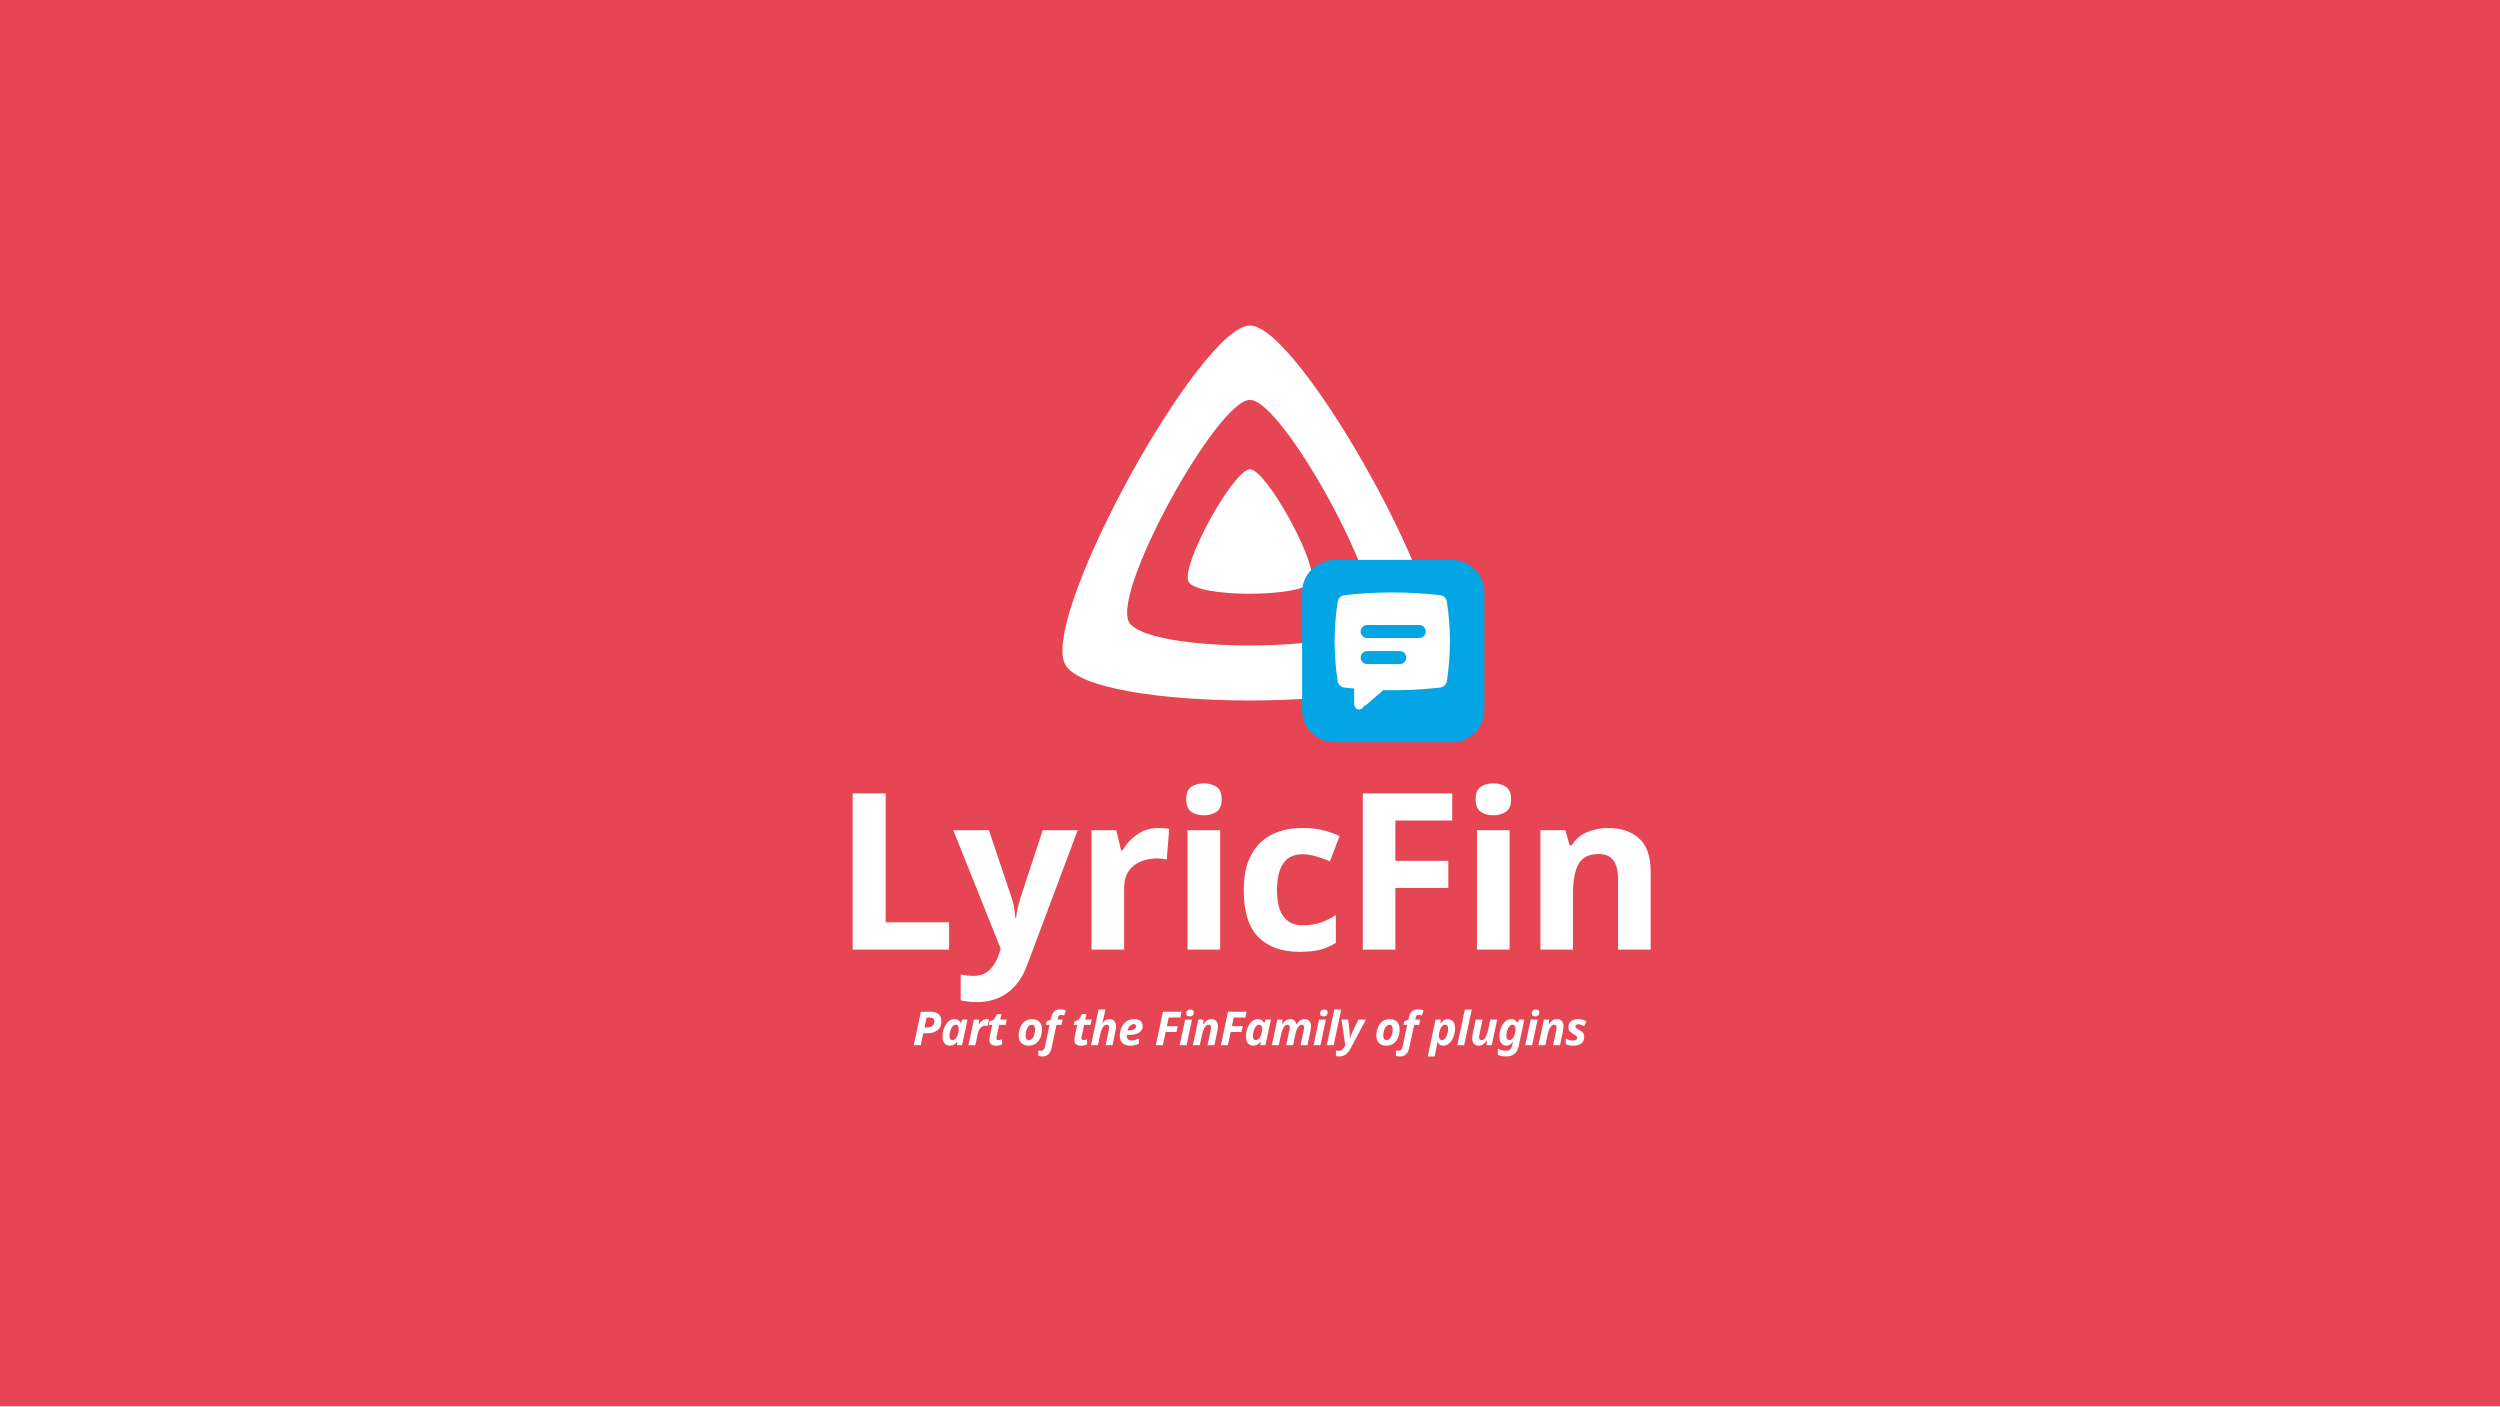
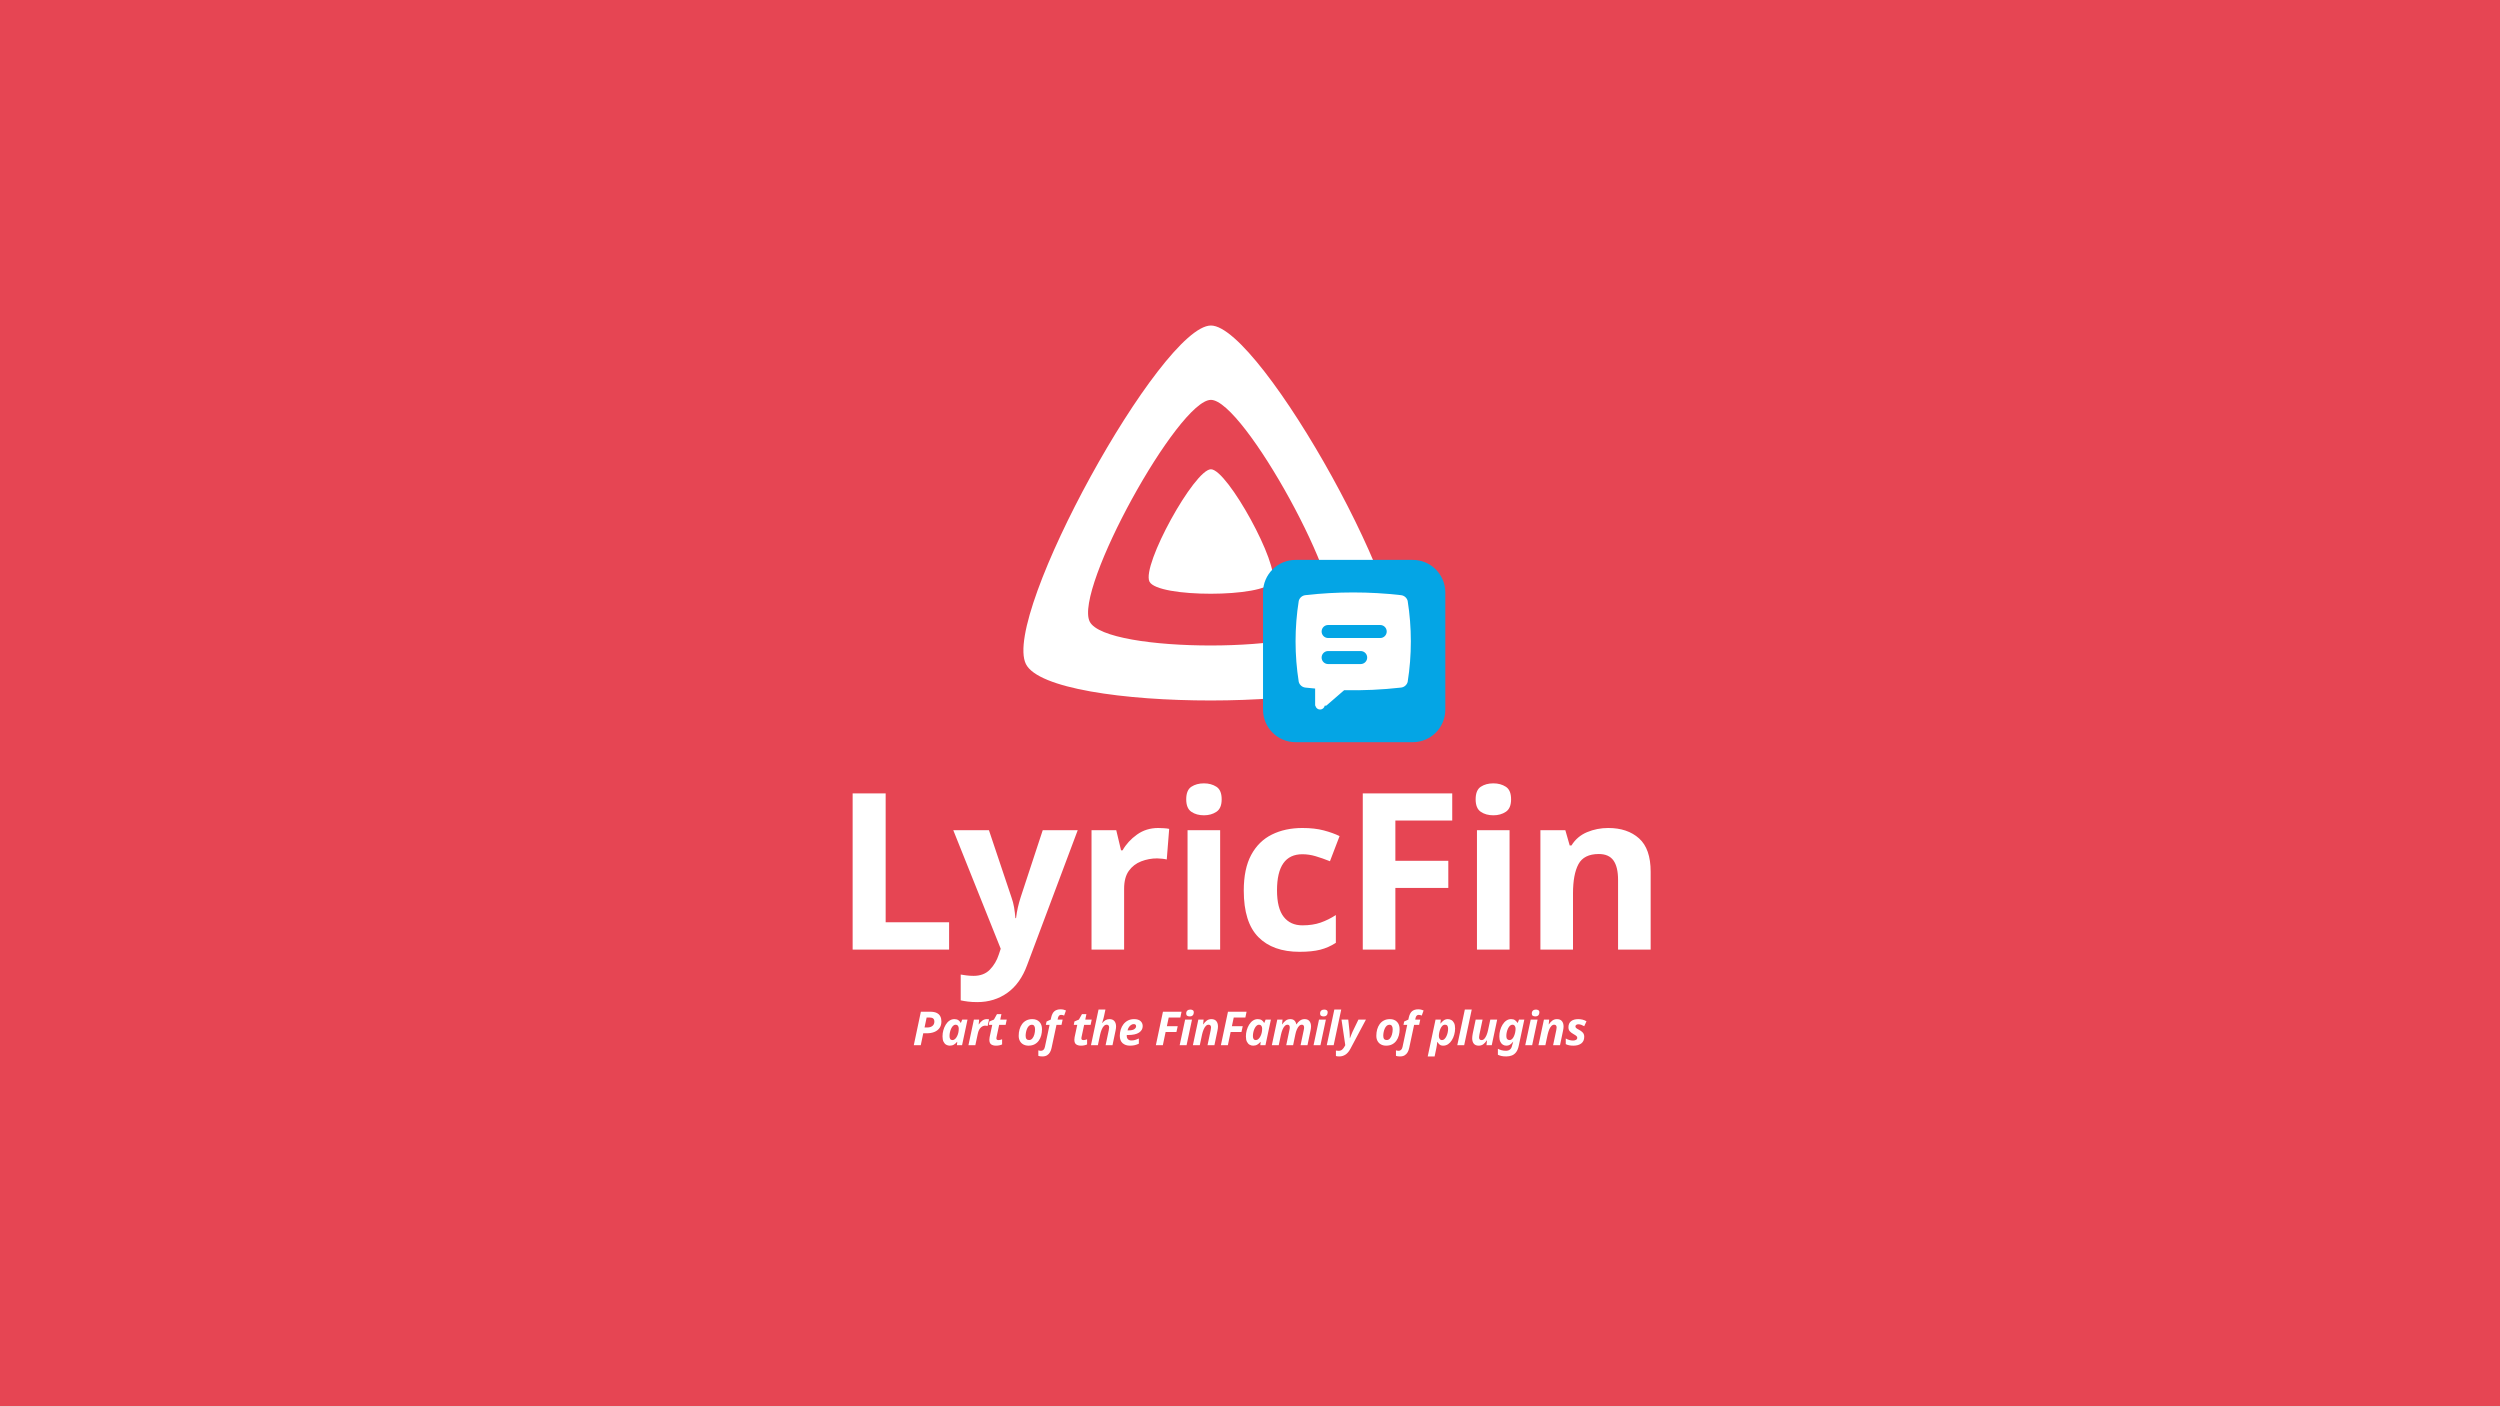
<svg xmlns="http://www.w3.org/2000/svg" width="1920" height="1080" viewBox="0 0 1920 1080">
  <defs>
    <style type="text/css">
      .title {
        font-family: "Nunito", "Quicksand", "Comfortaa", "Arial Rounded MT Bold", ui-rounded, sans-serif;
        font-weight: 700;
        font-size: 168px;
        fill: #ffffff;
        letter-spacing: -0.015em;
      }
      .tagline {
        font-family: "Nunito", "Quicksand", "Comfortaa", "Arial Rounded MT Bold", ui-rounded, sans-serif;
        font-weight: 700;
        font-style: italic;
        font-size: 36px;
        fill: #ffffff;
        letter-spacing: -0.015em;
      }
    </style>
  </defs>
  <rect width="1920" height="1080" fill="#e64553" />
  <g transform="translate(960, 530)">
-     <g transform="translate(-200, -340)">
+     <g transform="translate(-230, -340)">
      <g transform="translate(-40, -40) scale(10)">
        <rect width="40" height="40" x="4" y="4" rx="4" fill="#e64553" />
        <path fill="#ffffff" d="M 24 10 C 20.19 10 7.92 32.24 9.79 36 C 11.66 39.75 36.36 39.71 38.21 36 C 40.25 32.29 27.81 10 24 10 Z M 33.31 32.74 C 32.1 35.17 15.92 35.2 14.69 32.74 C 13.46 30.28 21.5 15.71 24 15.71 C 26.5 15.71 34.52 30.31 33.31 32.74 Z M 24 21.04 C 22.74 21.04 18.66 28.42 19.28 29.67 C 19.9 30.92 28.1 30.9 28.71 29.67 C 29.32 28.44 25.26 21.04 24 21.04 Z" />
        <rect width="14" height="14" x="28" y="28" rx="2.5" fill="#04a5e5" />
        <path fill="#ffffff" transform="translate(30.5, 30.5) scale(0.216)" d="M 39.855 31.811 A 2.763 2.763 0 0 1 37.48 33.827 A 150.4 150.4 0 0 1 17.285 34.745 L 10.907 40.258 H 10.373 A 1.695 1.695 0 0 1 7.044 40.258 H 6.956 L 6.956 34.17 C 5.806 34.07 4.656 33.958 3.507 33.828 A 2.763 2.763 0 0 1 1.132 31.812 A 92.124 92.124 0 0 1 1.132 2.979 A 2.763 2.763 0 0 1 3.507 0.963 A 150.236 150.236 0 0 1 37.477 0.963 A 2.763 2.763 0 0 1 39.852 2.979 A 92.124 92.124 0 0 1 39.855 31.811 Z" />
        <rect fill="#04a5e5" x="32.5" y="33" width="5" height="1" rx="0.5" />
        <rect fill="#04a5e5" x="32.5" y="35" width="3.5" height="1" rx="0.5" />
      </g>
    </g>
    <text class="title" text-anchor="middle" dominant-baseline="middle" x="0" y="140">LyricFin</text>
    <text class="tagline" text-anchor="middle" dominant-baseline="middle" x="0" y="260">Part of the FinFamily of plugins</text>
  </g>
</svg>
